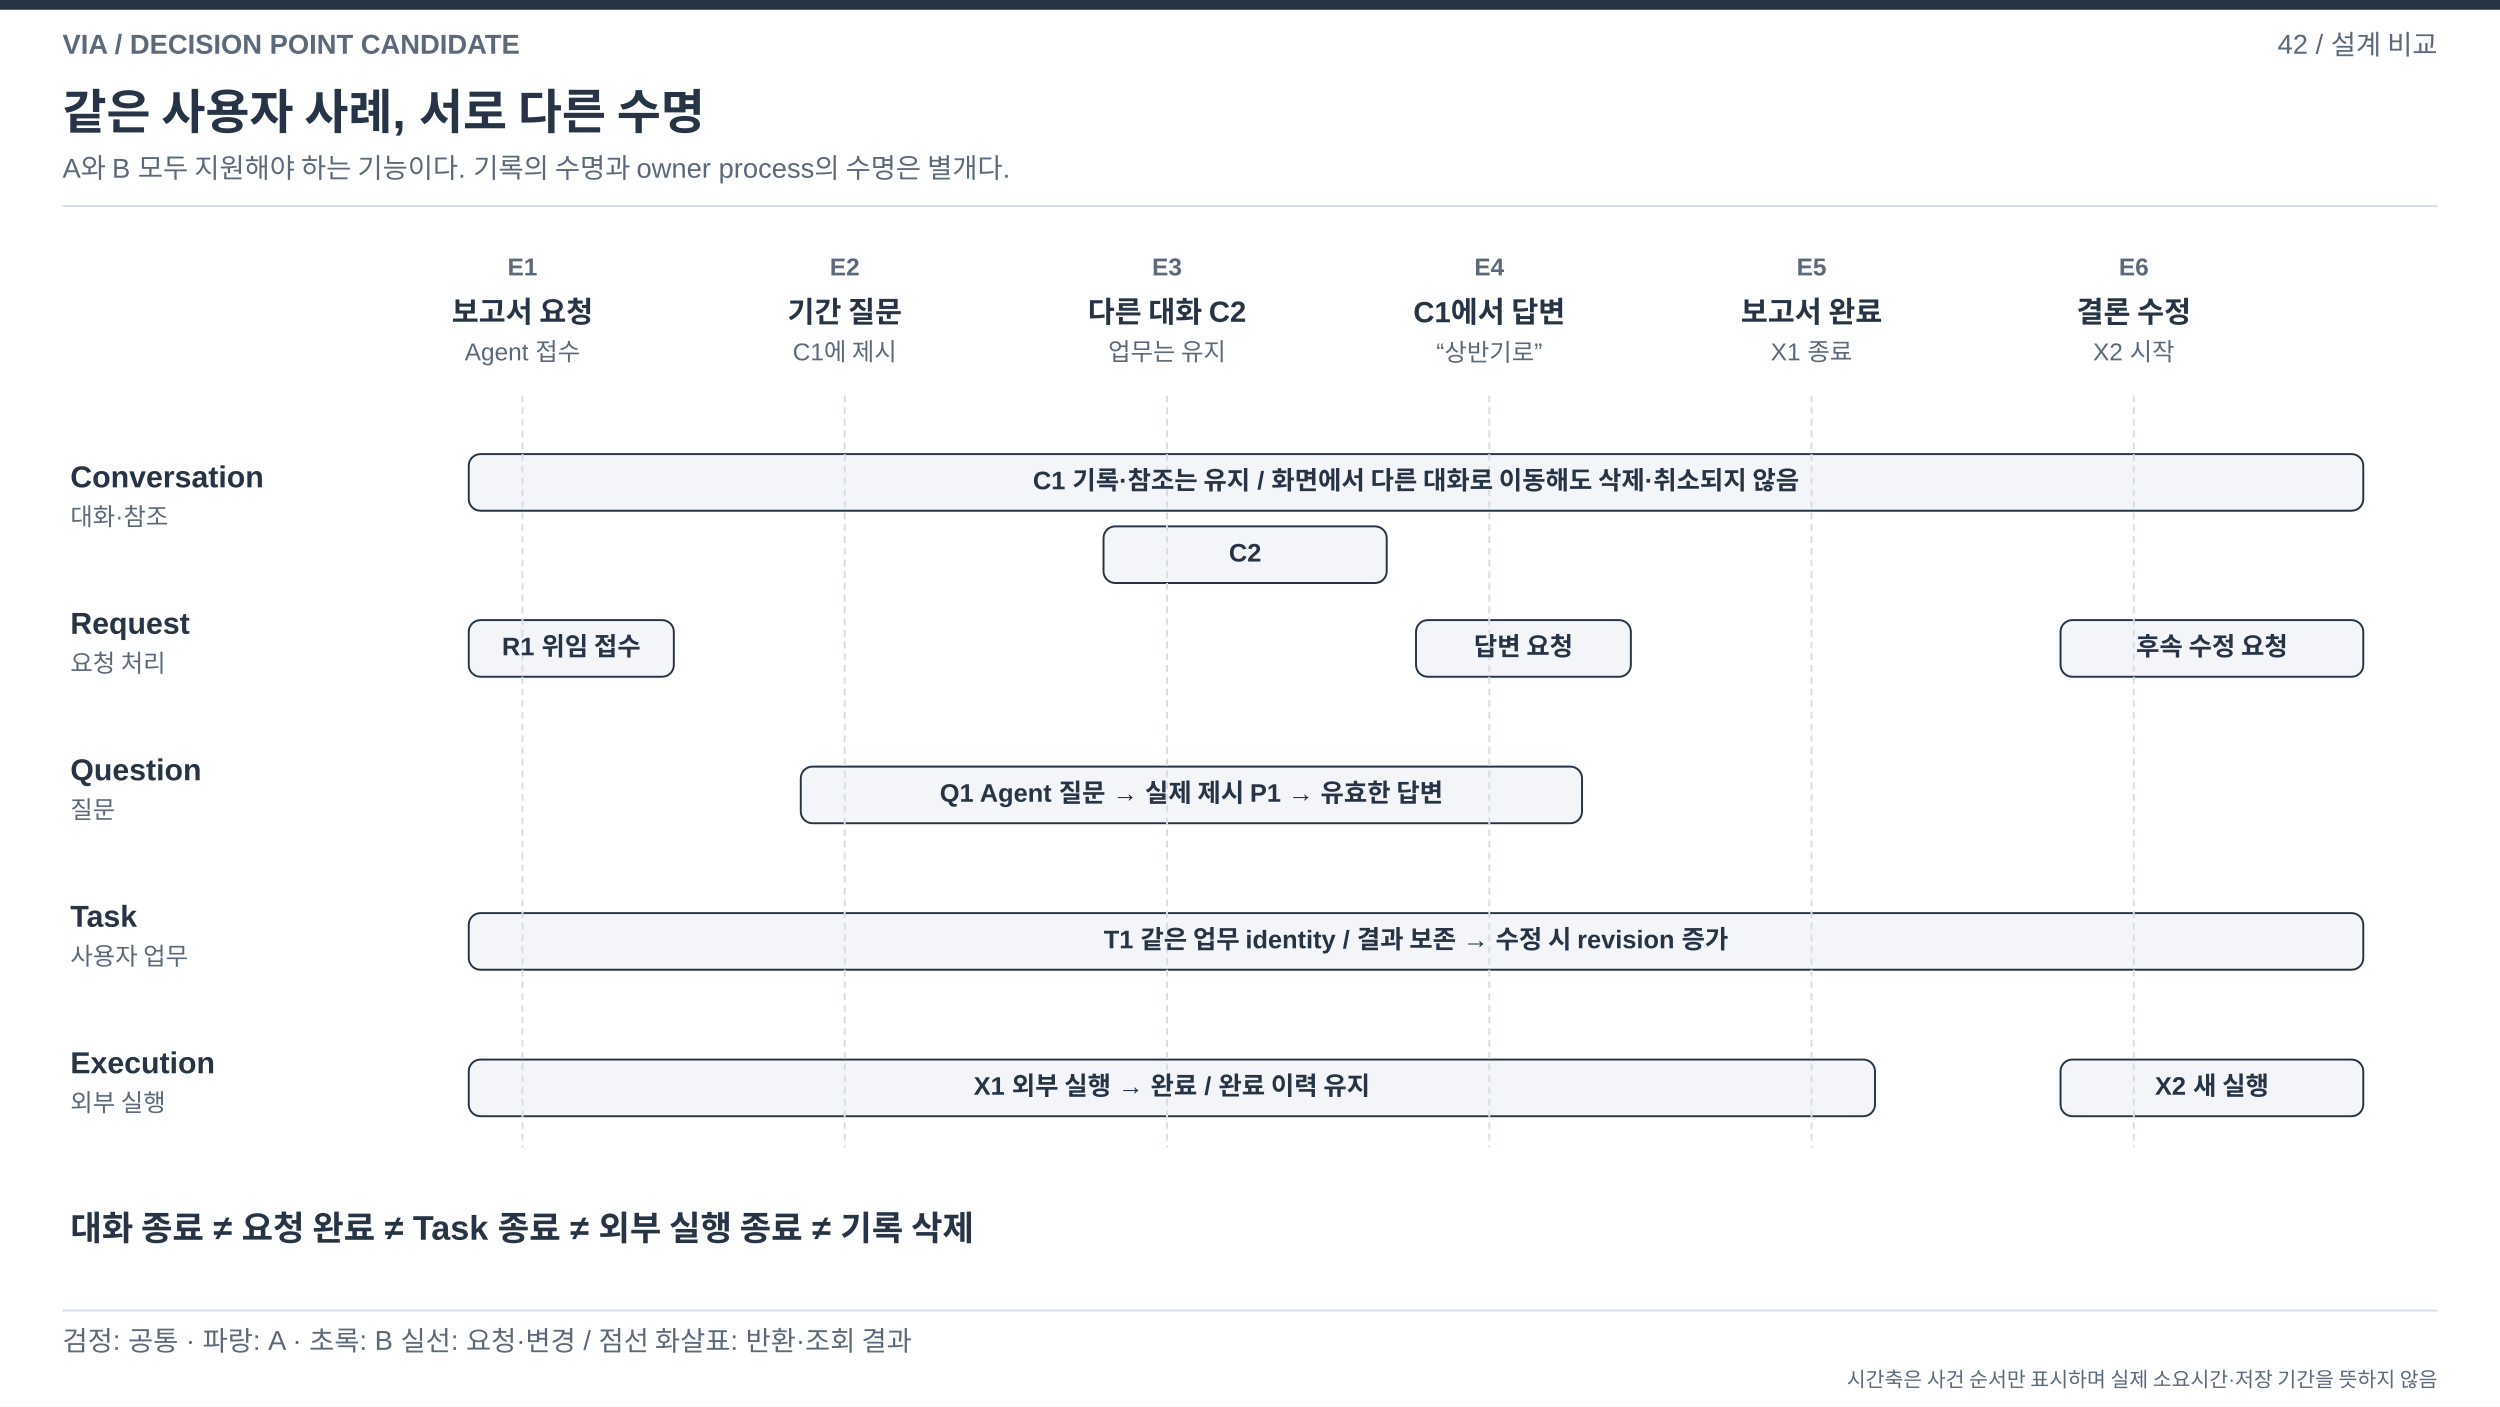
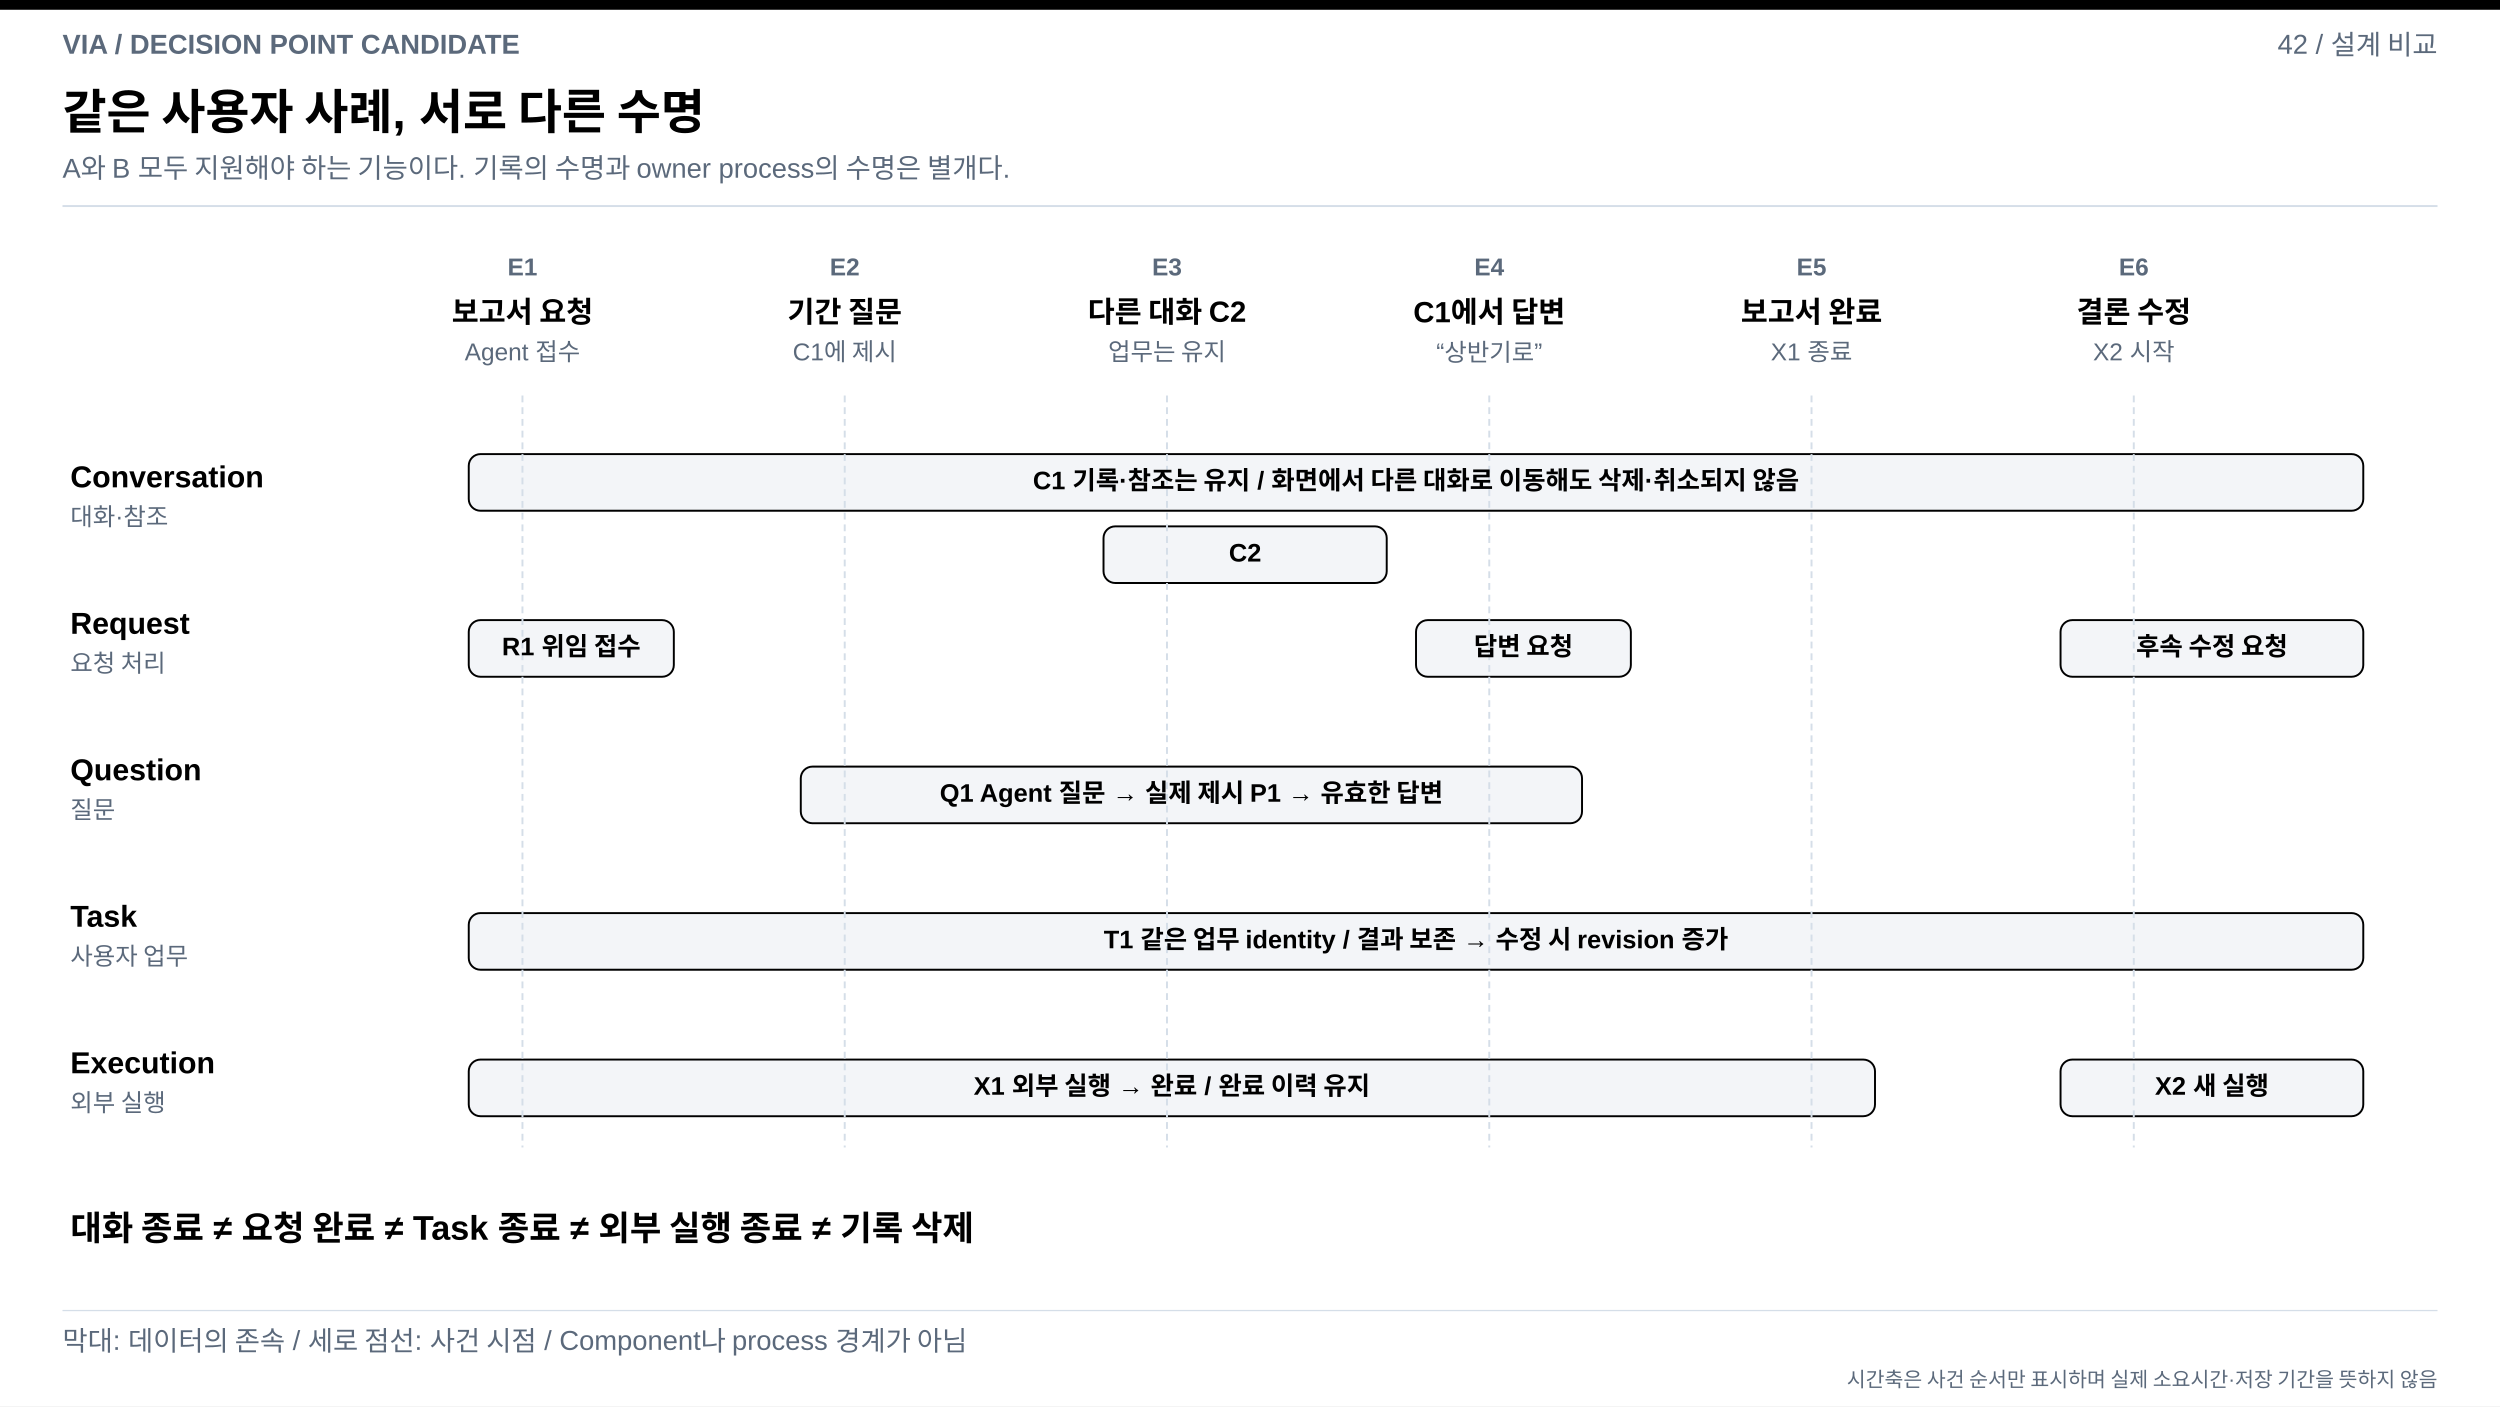
<svg xmlns="http://www.w3.org/2000/svg" width="2560" height="1440" viewBox="0 0 2560 1440" role="img" aria-labelledby="title">
  <defs>
-     <marker id="a263445" viewBox="0 0 10 10" refX="9" refY="5" markerWidth="7" markerHeight="7" orient="auto-start-reverse">
-       <path d="M1 1L9 5L1 9" fill="none" stroke="#263445" stroke-width="1.6" />
+     <marker id="a000000" viewBox="0 0 10 10" refX="9" refY="5" markerWidth="7" markerHeight="7" orient="auto-start-reverse">
+       <path d="M1 1L9 5L1 9" fill="none" stroke="#000000" stroke-width="1.6" />
    </marker>
    <marker id="a195FBD" viewBox="0 0 10 10" refX="9" refY="5" markerWidth="7" markerHeight="7" orient="auto-start-reverse">
      <path d="M1 1L9 5L1 9" fill="none" stroke="#195FBD" stroke-width="1.6" />
    </marker>
    <marker id="a087A53" viewBox="0 0 10 10" refX="9" refY="5" markerWidth="7" markerHeight="7" orient="auto-start-reverse">
      <path d="M1 1L9 5L1 9" fill="none" stroke="#087A53" stroke-width="1.6" />
    </marker>
  </defs>
  <rect width="2560" height="1440" fill="white" />
  <g font-family="Arial, Apple SD Gothic Neo, Malgun Gothic, sans-serif">
-     <rect id="e1" x="0" y="0" width="2560" height="10" rx="0" fill="#263445" stroke="none" stroke-width="1.5" />
-     <rect id="e41" x="480" y="465" width="1940" height="58" rx="12" fill="#F3F5F8" stroke="#263445" stroke-width="2" />
-     <rect id="e43" x="1130" y="539" width="290" height="58" rx="12" fill="#F3F5F8" stroke="#263445" stroke-width="2" />
-     <rect id="e45" x="480" y="635" width="210" height="58" rx="12" fill="#F3F5F8" stroke="#263445" stroke-width="2" />
-     <rect id="e47" x="1450" y="635" width="220" height="58" rx="12" fill="#F3F5F8" stroke="#263445" stroke-width="2" />
-     <rect id="e49" x="2110" y="635" width="310" height="58" rx="12" fill="#F3F5F8" stroke="#263445" stroke-width="2" />
-     <rect id="e51" x="820" y="785" width="800" height="58" rx="12" fill="#F3F5F8" stroke="#263445" stroke-width="2" />
-     <rect id="e53" x="480" y="935" width="1940" height="58" rx="12" fill="#F3F5F8" stroke="#263445" stroke-width="2" />
-     <rect id="e55" x="480" y="1085" width="1440" height="58" rx="12" fill="#F3F5F8" stroke="#263445" stroke-width="2" />
-     <rect id="e57" x="2110" y="1085" width="310" height="58" rx="12" fill="#F3F5F8" stroke="#263445" stroke-width="2" />
+     <rect id="e1" x="0" y="0" width="2560" height="10" rx="0" fill="#000000" stroke="none" stroke-width="1.5" />
+     <rect id="e41" x="480" y="465" width="1940" height="58" rx="12" fill="#F3F5F8" stroke="#000000" stroke-width="2" />
+     <rect id="e43" x="1130" y="539" width="290" height="58" rx="12" fill="#F3F5F8" stroke="#000000" stroke-width="2" />
+     <rect id="e45" x="480" y="635" width="210" height="58" rx="12" fill="#F3F5F8" stroke="#000000" stroke-width="2" />
+     <rect id="e47" x="1450" y="635" width="220" height="58" rx="12" fill="#F3F5F8" stroke="#000000" stroke-width="2" />
+     <rect id="e49" x="2110" y="635" width="310" height="58" rx="12" fill="#F3F5F8" stroke="#000000" stroke-width="2" />
+     <rect id="e51" x="820" y="785" width="800" height="58" rx="12" fill="#F3F5F8" stroke="#000000" stroke-width="2" />
+     <rect id="e53" x="480" y="935" width="1940" height="58" rx="12" fill="#F3F5F8" stroke="#000000" stroke-width="2" />
+     <rect id="e55" x="480" y="1085" width="1440" height="58" rx="12" fill="#F3F5F8" stroke="#000000" stroke-width="2" />
+     <rect id="e57" x="2110" y="1085" width="310" height="58" rx="12" fill="#F3F5F8" stroke="#000000" stroke-width="2" />
    <polyline id="e6" points="64,211 2496,211" fill="none" stroke="#D5DEE8" stroke-width="2" />
    <polyline id="e10" points="535,405 535,1175" fill="none" stroke="#D5DEE8" stroke-width="2" stroke-dasharray="7 5" />
    <polyline id="e14" points="865,405 865,1175" fill="none" stroke="#D5DEE8" stroke-width="2" stroke-dasharray="7 5" />
    <polyline id="e18" points="1195,405 1195,1175" fill="none" stroke="#D5DEE8" stroke-width="2" stroke-dasharray="7 5" />
    <polyline id="e22" points="1525,405 1525,1175" fill="none" stroke="#D5DEE8" stroke-width="2" stroke-dasharray="7 5" />
    <polyline id="e26" points="1855,405 1855,1175" fill="none" stroke="#D5DEE8" stroke-width="2" stroke-dasharray="7 5" />
    <polyline id="e30" points="2185,405 2185,1175" fill="none" stroke="#D5DEE8" stroke-width="2" stroke-dasharray="7 5" />
-     <polyline id="e60" points="64,1342 2496,1342" fill="none" stroke="#D5DEE8" stroke-width="2" />
+     <polyline id="e60" points="64,1342 2496,1342" fill="none" stroke="#D5DEE8" stroke-width="1.3" />
    <g id="e2">
      <text x="64" y="55.0" text-anchor="start" font-size="28" font-weight="700" fill="#5B697B">VIA / DECISION POINT CANDIDATE</text>
    </g>
    <g id="e3">
      <text x="2496" y="55.0" text-anchor="end" font-size="28" font-weight="400" fill="#5B697B">42  /  설계 비교</text>
    </g>
    <g id="e4">
-       <text x="64" y="132.0" text-anchor="start" font-size="49" font-weight="700" fill="#263445">같은 사용자 사례, 서로 다른 수명</text>
+       <text x="64" y="132.0" text-anchor="start" font-size="49" font-weight="700" fill="#000000">같은 사용자 사례, 서로 다른 수명</text>
    </g>
    <g id="e5">
      <text x="64" y="182.0" text-anchor="start" font-size="28" font-weight="400" fill="#5B697B">A와 B 모두 지원해야 하는 기능이다.  기록의 수명과 owner process의 수명은 별개다.</text>
    </g>
    <g id="e7">
      <text x="535" y="282.0" text-anchor="middle" font-size="25" font-weight="700" fill="#5B697B">E1</text>
    </g>
    <g id="e8">
-       <text x="535" y="330.0" text-anchor="middle" font-size="30" font-weight="700" fill="#263445">보고서 요청</text>
+       <text x="535" y="330.0" text-anchor="middle" font-size="30" font-weight="700" fill="#000000">보고서 요청</text>
    </g>
    <g id="e9">
      <text x="535" y="369.0" text-anchor="middle" font-size="25" font-weight="400" fill="#5B697B">Agent 접수</text>
    </g>
    <g id="e11">
      <text x="865" y="282.0" text-anchor="middle" font-size="25" font-weight="700" fill="#5B697B">E2</text>
    </g>
    <g id="e12">
-       <text x="865" y="330.0" text-anchor="middle" font-size="30" font-weight="700" fill="#263445">기간 질문</text>
+       <text x="865" y="330.0" text-anchor="middle" font-size="30" font-weight="700" fill="#000000">기간 질문</text>
    </g>
    <g id="e13">
      <text x="865" y="369.0" text-anchor="middle" font-size="25" font-weight="400" fill="#5B697B">C1에 제시</text>
    </g>
    <g id="e15">
      <text x="1195" y="282.0" text-anchor="middle" font-size="25" font-weight="700" fill="#5B697B">E3</text>
    </g>
    <g id="e16">
-       <text x="1195" y="330.0" text-anchor="middle" font-size="30" font-weight="700" fill="#263445">다른 대화 C2</text>
+       <text x="1195" y="330.0" text-anchor="middle" font-size="30" font-weight="700" fill="#000000">다른 대화 C2</text>
    </g>
    <g id="e17">
      <text x="1195" y="369.0" text-anchor="middle" font-size="25" font-weight="400" fill="#5B697B">업무는 유지</text>
    </g>
    <g id="e19">
      <text x="1525" y="282.0" text-anchor="middle" font-size="25" font-weight="700" fill="#5B697B">E4</text>
    </g>
    <g id="e20">
-       <text x="1525" y="330.0" text-anchor="middle" font-size="30" font-weight="700" fill="#263445">C1에서 답변</text>
+       <text x="1525" y="330.0" text-anchor="middle" font-size="30" font-weight="700" fill="#000000">C1에서 답변</text>
    </g>
    <g id="e21">
      <text x="1525" y="369.0" text-anchor="middle" font-size="25" font-weight="400" fill="#5B697B">“상반기로”</text>
    </g>
    <g id="e23">
      <text x="1855" y="282.0" text-anchor="middle" font-size="25" font-weight="700" fill="#5B697B">E5</text>
    </g>
    <g id="e24">
-       <text x="1855" y="330.0" text-anchor="middle" font-size="30" font-weight="700" fill="#263445">보고서 완료</text>
+       <text x="1855" y="330.0" text-anchor="middle" font-size="30" font-weight="700" fill="#000000">보고서 완료</text>
    </g>
    <g id="e25">
      <text x="1855" y="369.0" text-anchor="middle" font-size="25" font-weight="400" fill="#5B697B">X1 종료</text>
    </g>
    <g id="e27">
      <text x="2185" y="282.0" text-anchor="middle" font-size="25" font-weight="700" fill="#5B697B">E6</text>
    </g>
    <g id="e28">
-       <text x="2185" y="330.0" text-anchor="middle" font-size="30" font-weight="700" fill="#263445">결론 수정</text>
+       <text x="2185" y="330.0" text-anchor="middle" font-size="30" font-weight="700" fill="#000000">결론 수정</text>
    </g>
    <g id="e29">
      <text x="2185" y="369.0" text-anchor="middle" font-size="25" font-weight="400" fill="#5B697B">X2 시작</text>
    </g>
    <g id="e31">
-       <text x="72" y="499.0" text-anchor="start" font-size="31" font-weight="700" fill="#263445">Conversation</text>
+       <text x="72" y="499.0" text-anchor="start" font-size="31" font-weight="700" fill="#000000">Conversation</text>
    </g>
    <g id="e32">
      <text x="72" y="538.0" text-anchor="start" font-size="25" font-weight="400" fill="#5B697B">대화·참조</text>
    </g>
    <g id="e33">
-       <text x="72" y="649.0" text-anchor="start" font-size="31" font-weight="700" fill="#263445">Request</text>
+       <text x="72" y="649.0" text-anchor="start" font-size="31" font-weight="700" fill="#000000">Request</text>
    </g>
    <g id="e34">
      <text x="72" y="688.0" text-anchor="start" font-size="25" font-weight="400" fill="#5B697B">요청 처리</text>
    </g>
    <g id="e35">
-       <text x="72" y="799.0" text-anchor="start" font-size="31" font-weight="700" fill="#263445">Question</text>
+       <text x="72" y="799.0" text-anchor="start" font-size="31" font-weight="700" fill="#000000">Question</text>
    </g>
    <g id="e36">
      <text x="72" y="838.0" text-anchor="start" font-size="25" font-weight="400" fill="#5B697B">질문</text>
    </g>
    <g id="e37">
-       <text x="72" y="949.0" text-anchor="start" font-size="31" font-weight="700" fill="#263445">Task</text>
+       <text x="72" y="949.0" text-anchor="start" font-size="31" font-weight="700" fill="#000000">Task</text>
    </g>
    <g id="e38">
      <text x="72" y="988.0" text-anchor="start" font-size="25" font-weight="400" fill="#5B697B">사용자 업무</text>
    </g>
    <g id="e39">
-       <text x="72" y="1099.0" text-anchor="start" font-size="31" font-weight="700" fill="#263445">Execution</text>
+       <text x="72" y="1099.0" text-anchor="start" font-size="31" font-weight="700" fill="#000000">Execution</text>
    </g>
    <g id="e40">
      <text x="72" y="1138.0" text-anchor="start" font-size="25" font-weight="400" fill="#5B697B">외부 실행</text>
    </g>
    <g id="e42">
-       <text x="1450.0" y="501.0" text-anchor="middle" font-size="26" font-weight="700" fill="#263445">C1  기록·참조는 유지 / 화면에서 다른 대화로 이동해도 삭제·취소되지 않음</text>
+       <text x="1450.0" y="501.0" text-anchor="middle" font-size="26" font-weight="700" fill="#000000">C1  기록·참조는 유지 / 화면에서 다른 대화로 이동해도 삭제·취소되지 않음</text>
    </g>
    <g id="e44">
-       <text x="1275.0" y="575.0" text-anchor="middle" font-size="26" font-weight="700" fill="#263445">C2</text>
+       <text x="1275.0" y="575.0" text-anchor="middle" font-size="26" font-weight="700" fill="#000000">C2</text>
    </g>
    <g id="e46">
-       <text x="585.0" y="671.0" text-anchor="middle" font-size="26" font-weight="700" fill="#263445">R1 위임 접수</text>
+       <text x="585.0" y="671.0" text-anchor="middle" font-size="26" font-weight="700" fill="#000000">R1 위임 접수</text>
    </g>
    <g id="e48">
-       <text x="1560.0" y="671.0" text-anchor="middle" font-size="26" font-weight="700" fill="#263445">답변 요청</text>
+       <text x="1560.0" y="671.0" text-anchor="middle" font-size="26" font-weight="700" fill="#000000">답변 요청</text>
    </g>
    <g id="e50">
-       <text x="2265.0" y="671.0" text-anchor="middle" font-size="26" font-weight="700" fill="#263445">후속 수정 요청</text>
+       <text x="2265.0" y="671.0" text-anchor="middle" font-size="26" font-weight="700" fill="#000000">후속 수정 요청</text>
    </g>
    <g id="e52">
-       <text x="1220.0" y="821.0" text-anchor="middle" font-size="26" font-weight="700" fill="#263445">Q1  Agent 질문 → 실제 제시 P1 → 유효한 답변</text>
+       <text x="1220.0" y="821.0" text-anchor="middle" font-size="26" font-weight="700" fill="#000000">Q1  Agent 질문 → 실제 제시 P1 → 유효한 답변</text>
    </g>
    <g id="e54">
-       <text x="1450.0" y="971.0" text-anchor="middle" font-size="26" font-weight="700" fill="#263445">T1  같은 업무 identity / 결과 보존 → 수정 시 revision 증가</text>
+       <text x="1450.0" y="971.0" text-anchor="middle" font-size="26" font-weight="700" fill="#000000">T1  같은 업무 identity / 결과 보존 → 수정 시 revision 증가</text>
    </g>
    <g id="e56">
-       <text x="1200.0" y="1121.0" text-anchor="middle" font-size="26" font-weight="700" fill="#263445">X1  외부 실행 → 완료 / 완료 이력 유지</text>
+       <text x="1200.0" y="1121.0" text-anchor="middle" font-size="26" font-weight="700" fill="#000000">X1  외부 실행 → 완료 / 완료 이력 유지</text>
    </g>
    <g id="e58">
-       <text x="2265.0" y="1121.0" text-anchor="middle" font-size="26" font-weight="700" fill="#263445">X2  새 실행</text>
+       <text x="2265.0" y="1121.0" text-anchor="middle" font-size="26" font-weight="700" fill="#000000">X2  새 실행</text>
    </g>
    <g id="e59">
-       <text x="72" y="1270.0" text-anchor="start" font-size="35" font-weight="700" fill="#263445">대화 종료 ≠ 요청 완료 ≠ Task 종료 ≠ 외부 실행 종료 ≠ 기록 삭제</text>
+       <text x="72" y="1270.0" text-anchor="start" font-size="35" font-weight="700" fill="#000000">대화 종료 ≠ 요청 완료 ≠ Task 종료 ≠ 외부 실행 종료 ≠ 기록 삭제</text>
    </g>
    <g id="e61">
-       <text x="64" y="1383.0" text-anchor="start" font-size="28" font-weight="400" fill="#5B697B">검정: 공통  ·  파랑: A  ·  초록: B     실선: 요청·변경  /  점선 화살표: 반환·조회 결과</text>
+       <text x="64" y="1383.0" text-anchor="start" font-size="28" font-weight="400" fill="#5B697B">막대: 데이터의 존속 / 세로 점선: 사건 시점 / Component나 process 경계가 아님</text>
    </g>
    <g id="e62">
      <text x="2496" y="1420.0" text-anchor="end" font-size="21" font-weight="400" fill="#5B697B">시간축은 사건 순서만 표시하며 실제 소요시간·저장 기간을 뜻하지 않음</text>
    </g>
  </g>
</svg>
